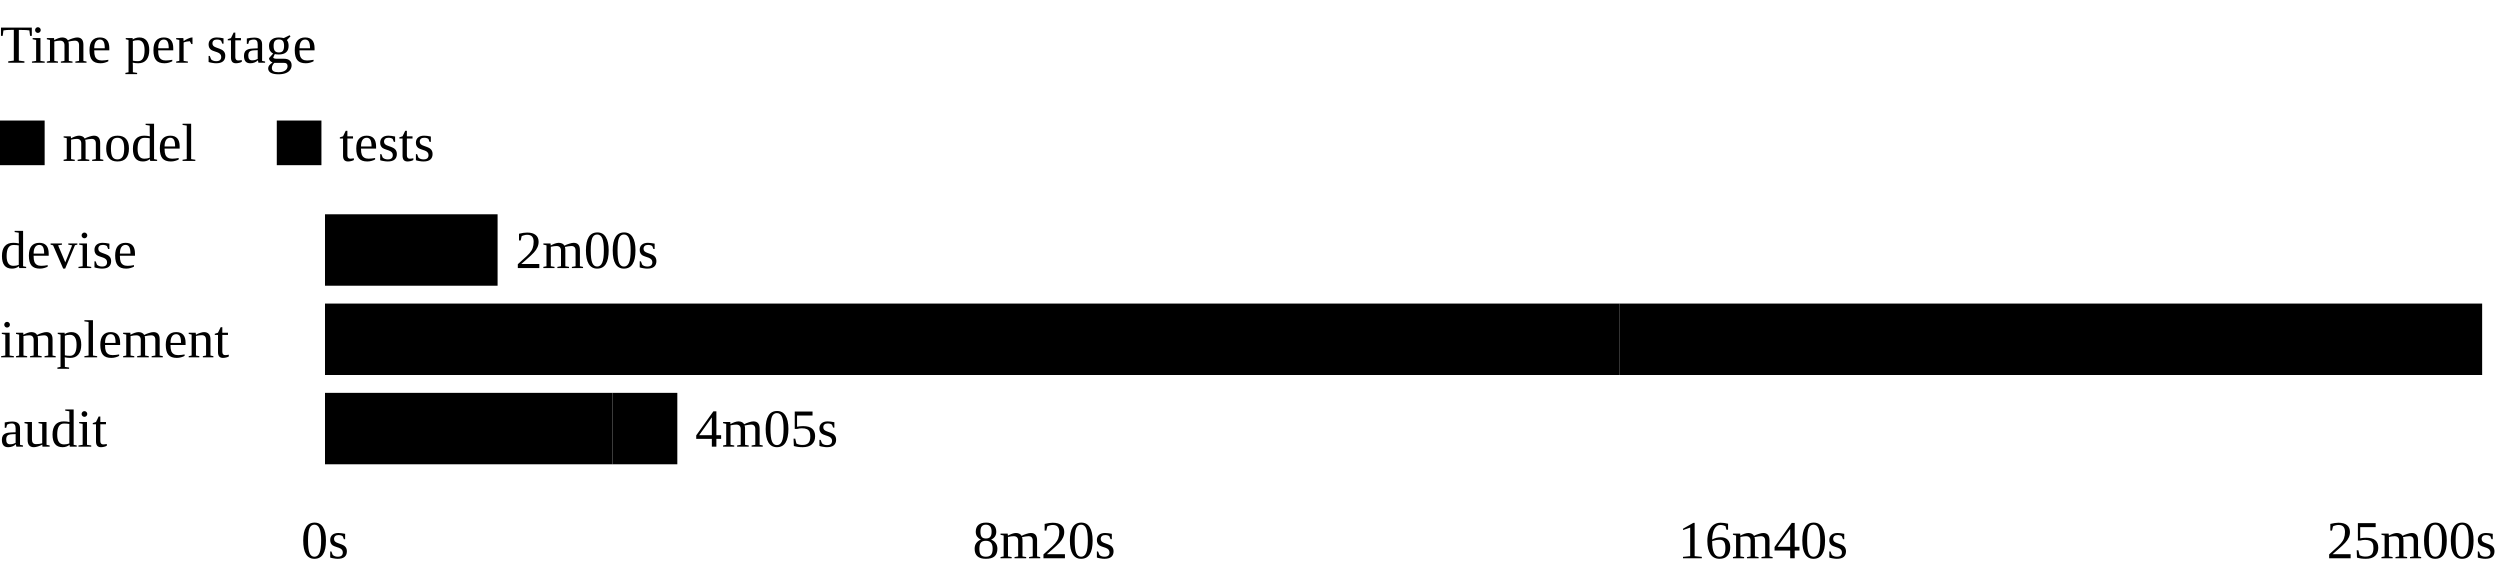
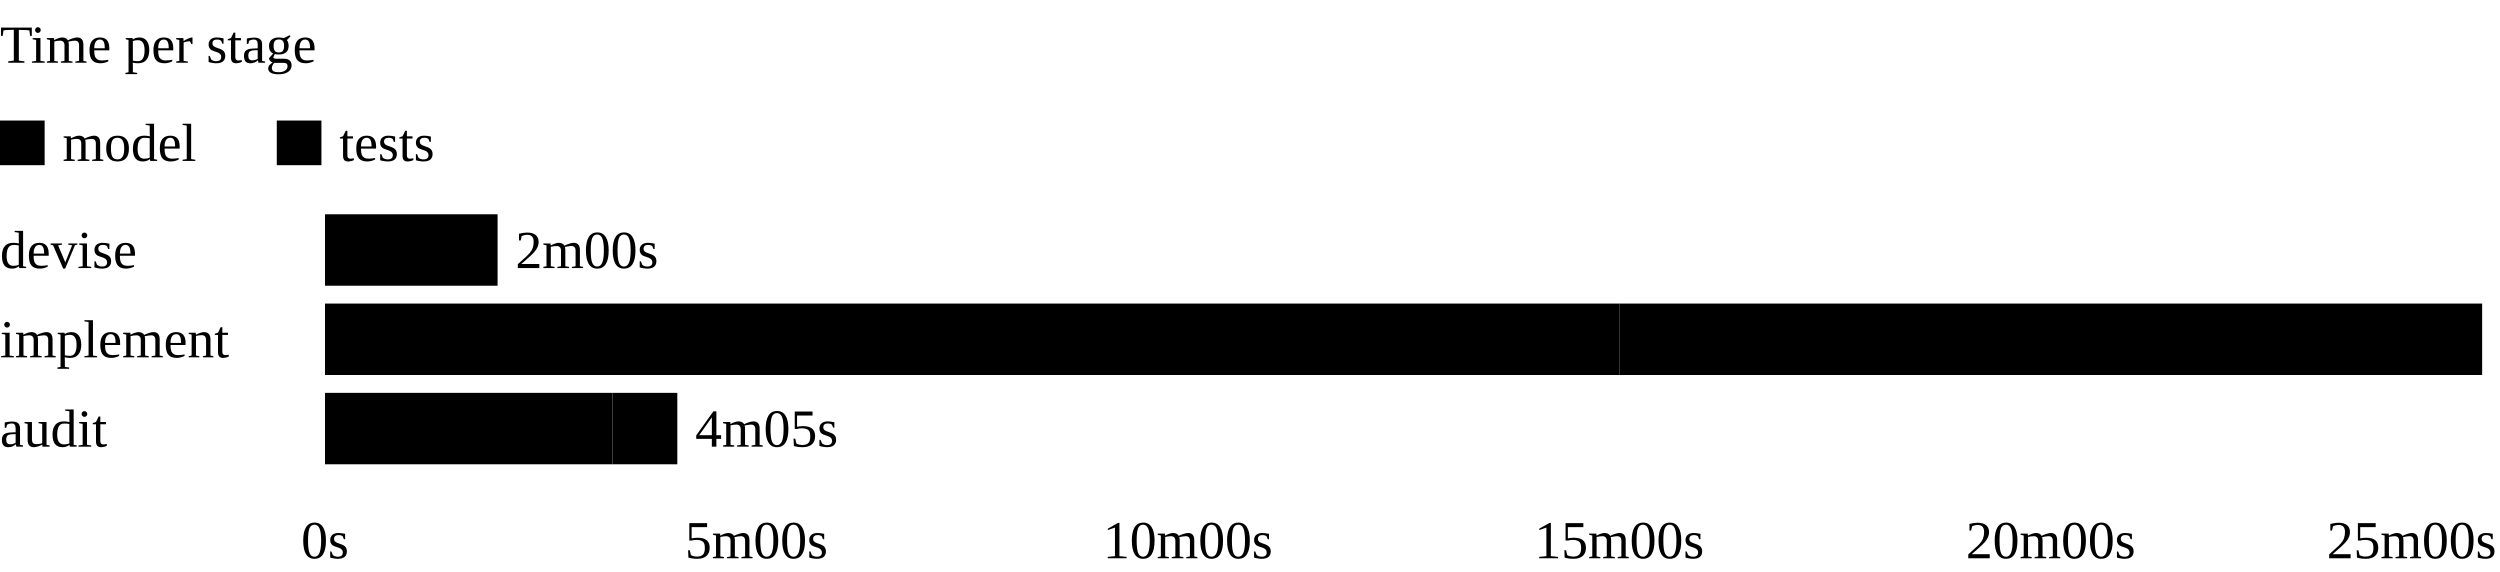
<svg xmlns="http://www.w3.org/2000/svg" class="tugx-chart-svg" viewBox="0 0 560 128" width="560" height="128" aria-hidden="true">
  <text x="0" y="10" class="tgt-title tgf-ink" text-anchor="start" dominant-baseline="central">Time per stage</text>
  <text x="0" y="56" class="tgt-label tgf-ink-muted" text-anchor="start" dominant-baseline="central">devise</text>
  <text x="0" y="76" class="tgt-label tgf-ink-muted" text-anchor="start" dominant-baseline="central">implement</text>
  <text x="0" y="96" class="tgt-label tgf-ink-muted" text-anchor="start" dominant-baseline="central">audit</text>
  <text x="72.8" y="121" class="tgt-value tgf-ink-muted" text-anchor="middle" dominant-baseline="central">0s</text>
-   <text x="233.87" y="121" class="tgt-value tgf-ink-muted" text-anchor="middle" dominant-baseline="central">8m20s</text>
-   <text x="394.93" y="121" class="tgt-value tgf-ink-muted" text-anchor="middle" dominant-baseline="central">16m40s</text>
+   <text x="169.44" y="121" class="tgt-value tgf-ink-muted" text-anchor="middle" dominant-baseline="central">5m00s</text>
+   <text x="266.08" y="121" class="tgt-value tgf-ink-muted" text-anchor="middle" dominant-baseline="central">10m00s</text>
+   <text x="362.72" y="121" class="tgt-value tgf-ink-muted" text-anchor="middle" dominant-baseline="central">15m00s</text>
+   <text x="459.36" y="121" class="tgt-value tgf-ink-muted" text-anchor="middle" dominant-baseline="central">20m00s</text>
  <text x="540.2" y="121" class="tgt-value tgf-ink-muted" text-anchor="middle" dominant-baseline="central">25m00s</text>
-   <path d="M72.8 46 L72.8 106 M233.87 46 L233.87 106 M394.93 46 L394.93 106 M556 46 L556 106" class="tgs-grid" fill="none" stroke-width="1" />
+   <path d="M72.8 46 L72.8 106 M169.44 46 L169.44 106 M266.08 46 L266.08 106 M362.72 46 L362.72 106 M459.36 46 L459.36 106 M556 46 L556 106" class="tgs-grid" fill="none" stroke-width="1" />
  <path d="M0 27 L10 27 L10 37 L0 37 Z" class="tgf-series-1" />
  <text x="14" y="32" class="tgt-label tgf-ink" text-anchor="start" dominant-baseline="central">model</text>
  <path d="M62 27 L72 27 L72 37 L62 37 Z" class="tgf-series-2" />
  <text x="76" y="32" class="tgt-label tgf-ink" text-anchor="start" dominant-baseline="central">tests</text>
  <path d="M72.8 48 L111.46 48 L111.46 64 L72.8 64 Z" class="tgf-series-1 tge-grow tge-from-left" style="--tg-i:0" />
  <text x="115.46" y="56" class="tgt-value tgf-ink-muted tge-fade" style="--tg-i:0" text-anchor="start" dominant-baseline="central">2m00s</text>
  <path d="M72.8 68 L362.72 68 L362.72 84 L72.8 84 Z" class="tgf-series-1 tge-grow tge-from-left" style="--tg-i:0" />
  <path d="M362.72 68 L556 68 L556 84 L362.72 84 Z" class="tgf-series-2 tge-grow tge-from-left" style="--tg-i:1" />
  <text x="552" y="76" class="tgt-value tgf-surface tge-fade" style="--tg-i:1" text-anchor="end" dominant-baseline="central">25m00s</text>
  <path d="M72.8 88 L137.23 88 L137.23 104 L72.8 104 Z" class="tgf-series-1 tge-grow tge-from-left" style="--tg-i:0" />
  <path d="M137.23 88 L151.72 88 L151.72 104 L137.23 104 Z" class="tgf-series-2 tge-grow tge-from-left" style="--tg-i:1" />
  <text x="155.72" y="96" class="tgt-value tgf-ink-muted tge-fade" style="--tg-i:2" text-anchor="start" dominant-baseline="central">4m05s</text>
  <path d="M72.8 46 L72.8 106" class="tgs-ink-muted" fill="none" stroke-width="1" />
</svg>
